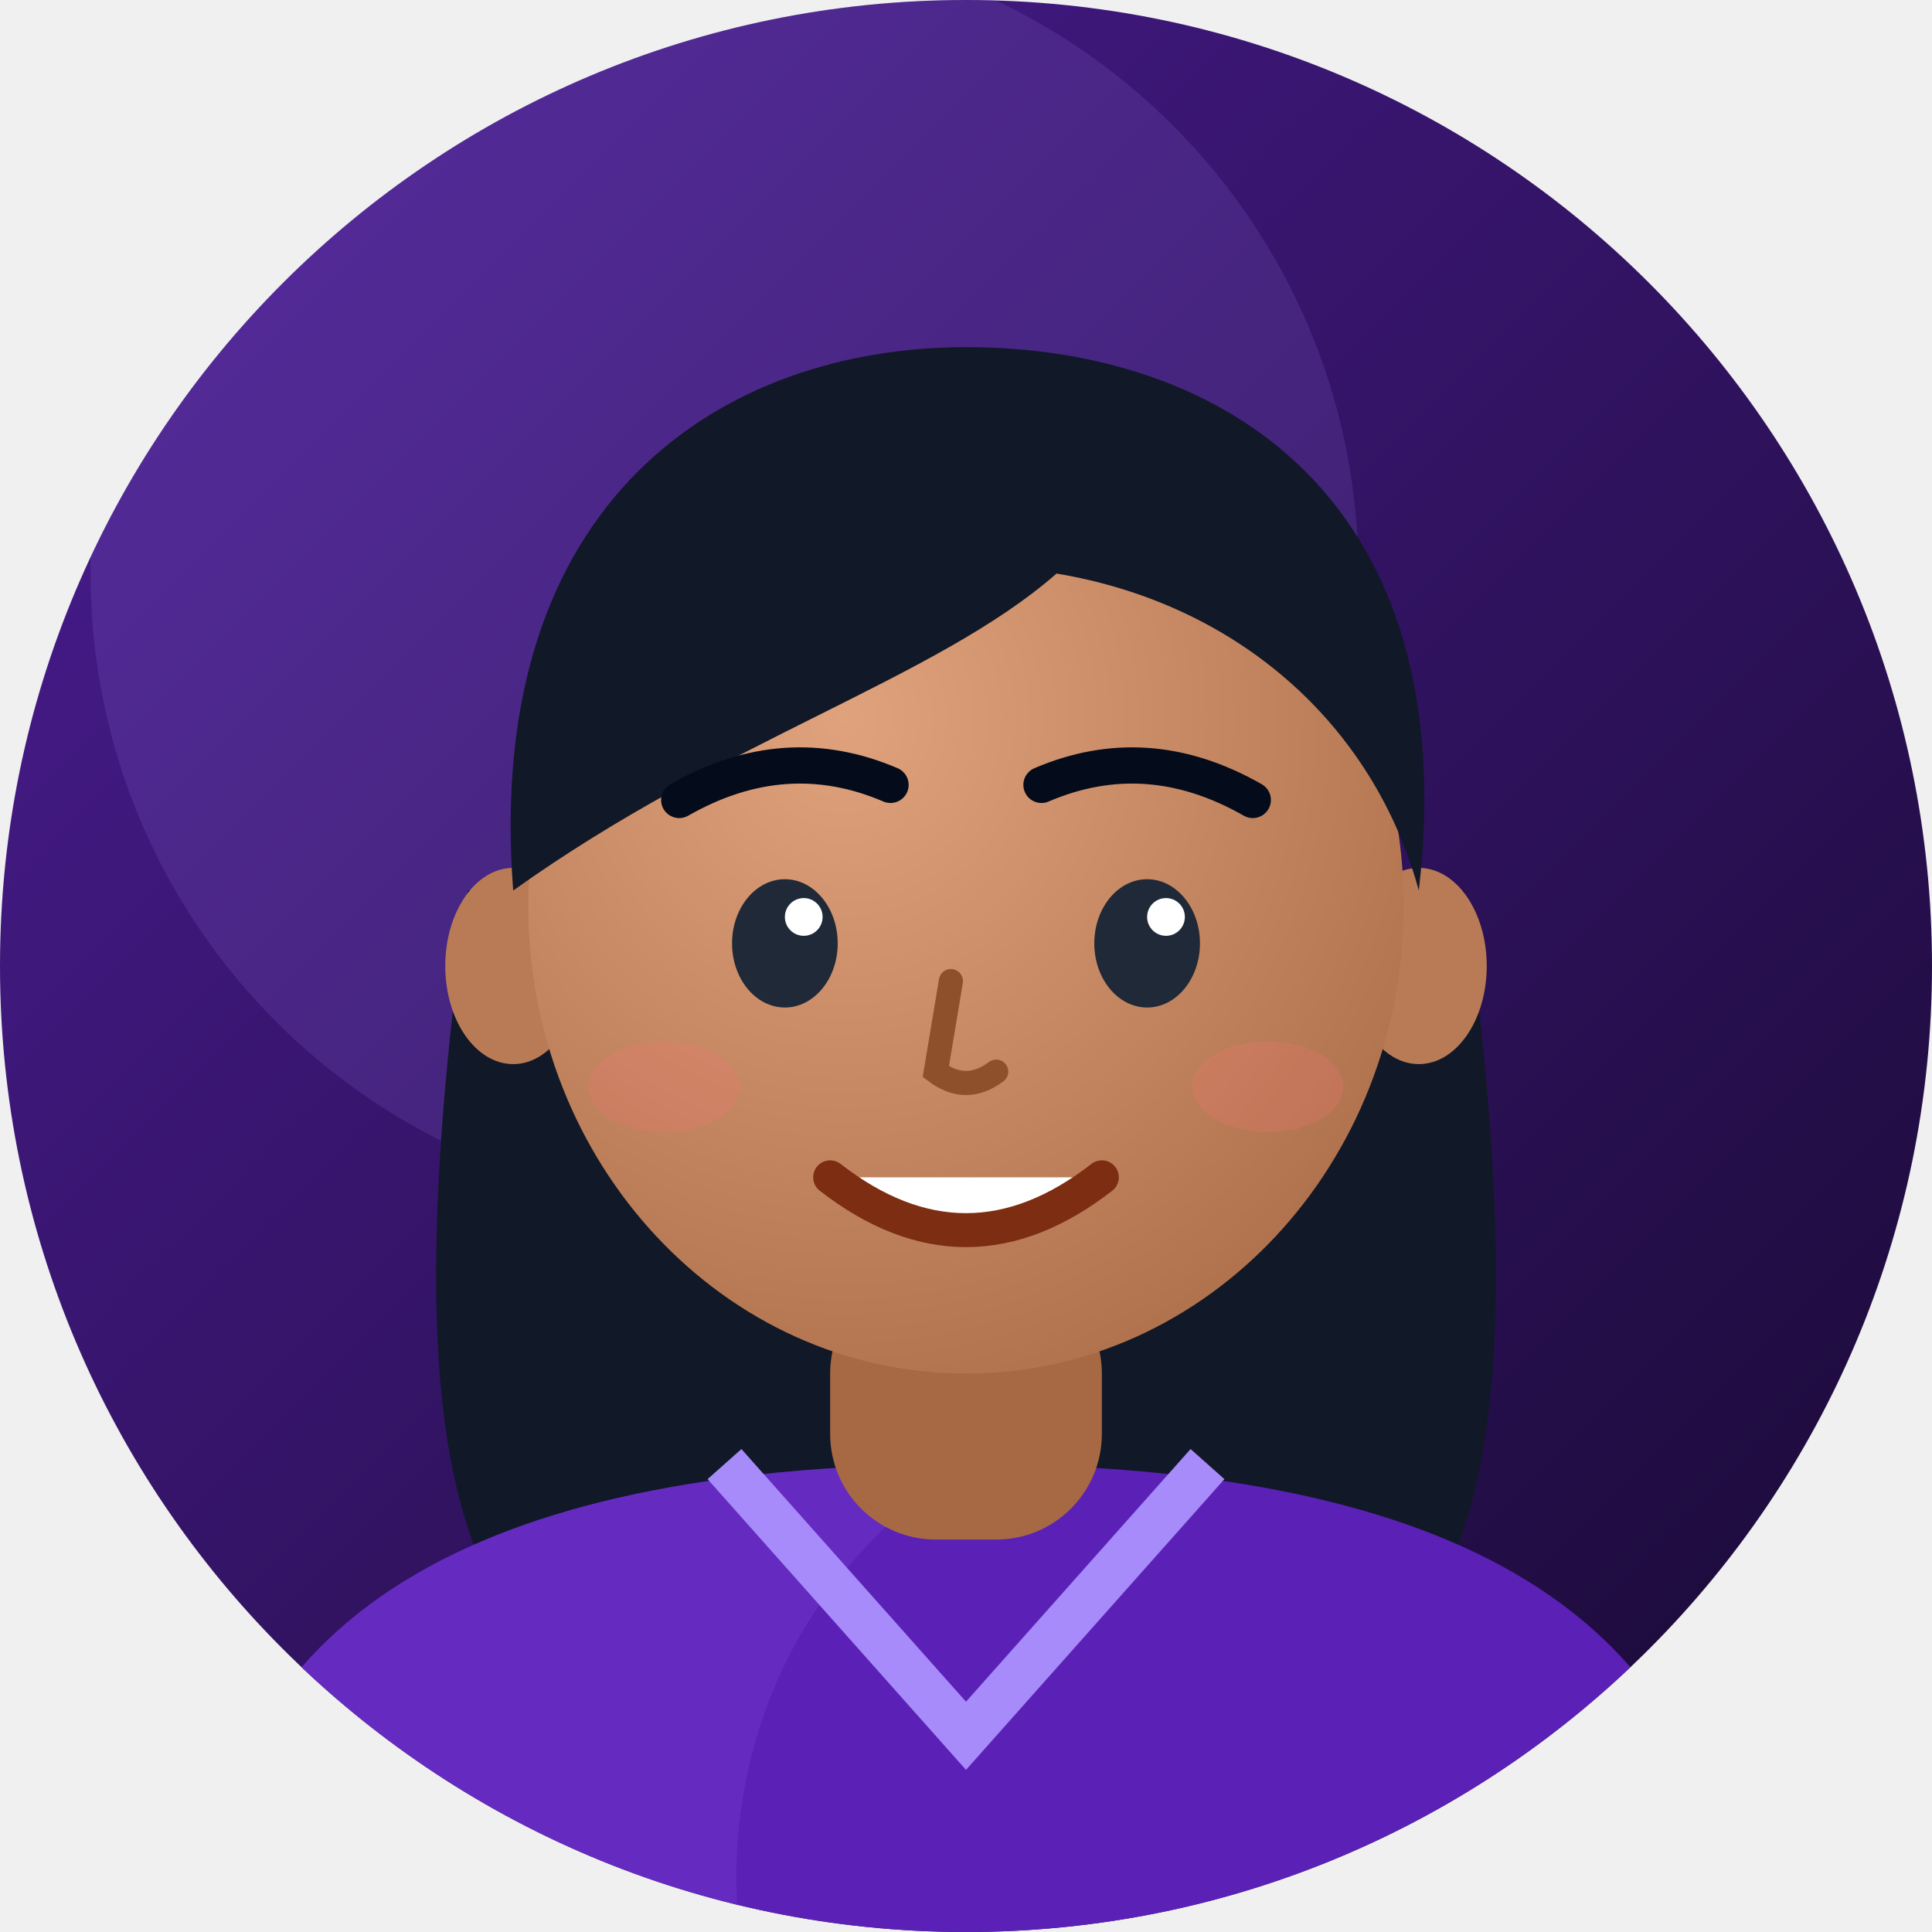
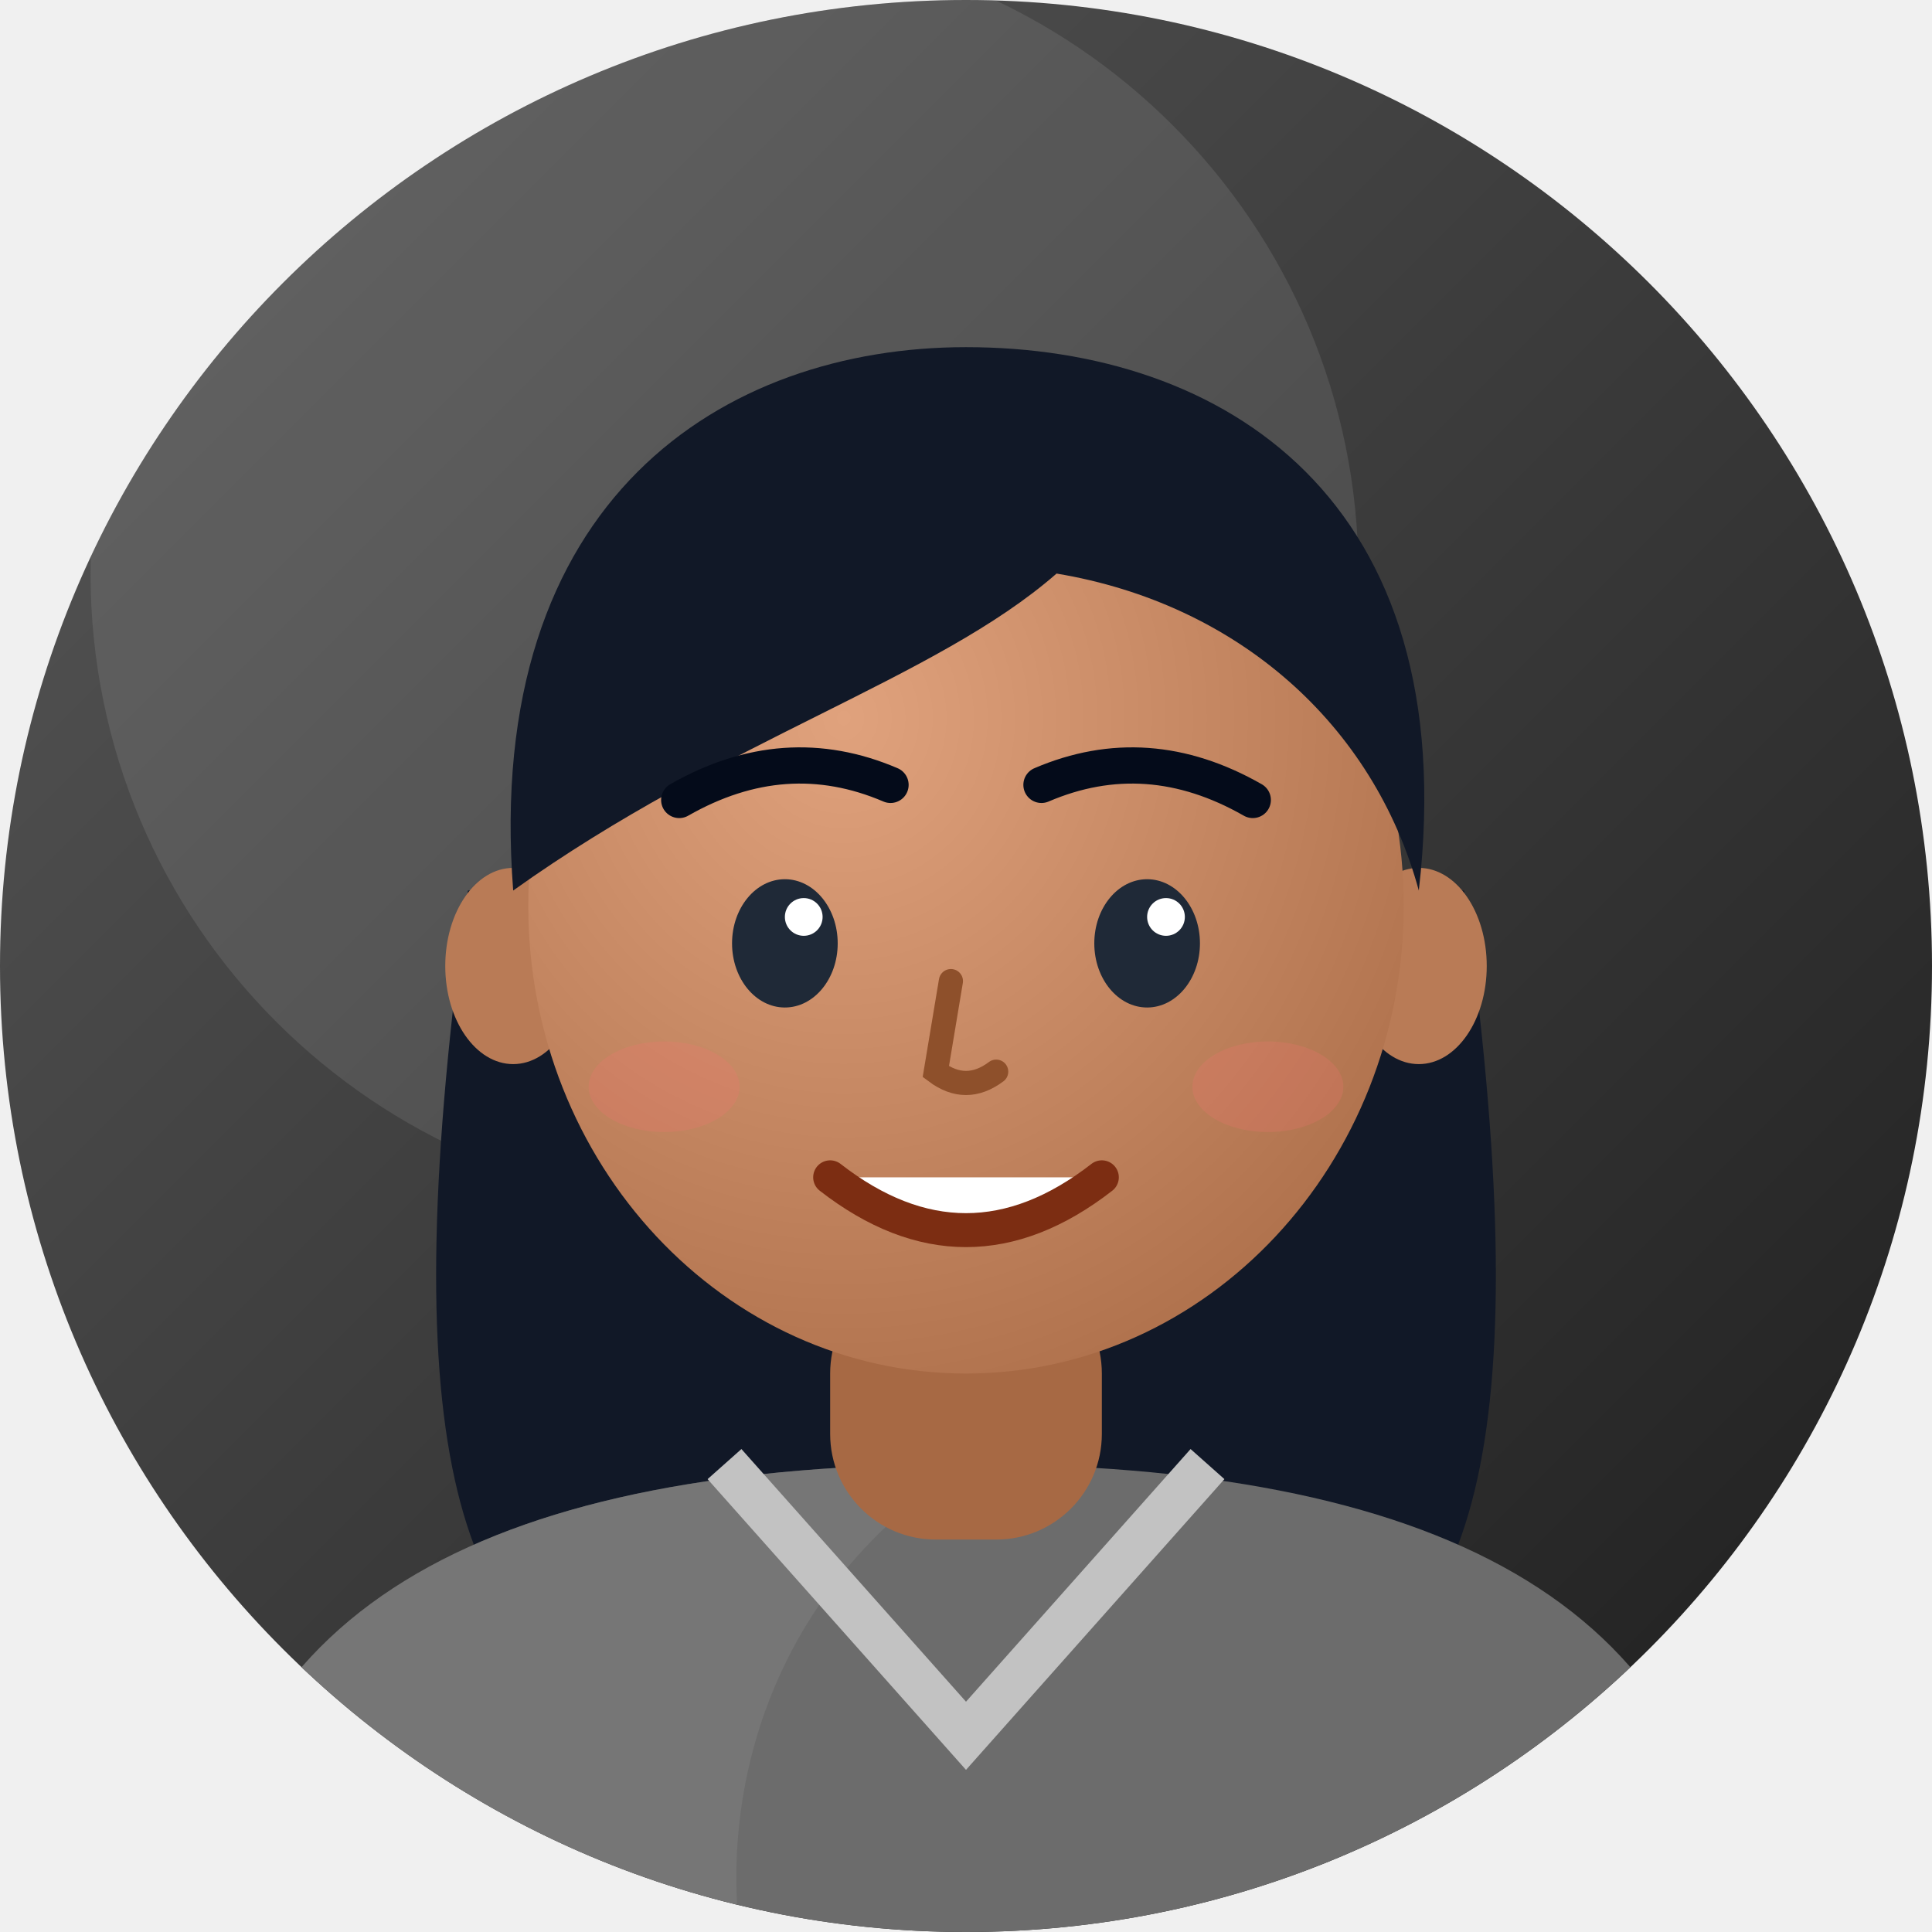
<svg xmlns="http://www.w3.org/2000/svg" viewBox="0 0 256 256" width="256" height="256" role="img" aria-label="jimi_hendrix">
  <defs>
    <linearGradient id="g-jimi_hendrix" x1="0" y1="0" x2="1" y2="1">
-       <stop offset="0" stop-color="#4c1d95" />
-       <stop offset="1" stop-color="#170930" />
+       <stop offset="0" stop-color="#595959" />
+       <stop offset="1" stop-color="#1c1c1c" />
    </linearGradient>
    <radialGradient id="f-jimi_hendrix" cx=".36" cy=".3" r=".8">
      <stop offset="0" stop-color="#e0a27d" />
      <stop offset="1" stop-color="#ad6f4a" />
    </radialGradient>
    <clipPath id="c-jimi_hendrix">
      <circle cx="128" cy="128" r="128" />
    </clipPath>
  </defs>
  <g clip-path="url(#c-jimi_hendrix)">
    <rect width="256" height="256" fill="url(#g-jimi_hendrix)" />
-     <circle cx="96" cy="76" r="84" fill="#a78bfa" opacity=".14" />
+     <circle cx="96" cy="76" r="84" fill="#c2c2c2" opacity=".14" />
    <path d="M62 118 C52 190 60 218 84 226 L172 226 C196 218 204 190 194 118 Z" fill="#111827" />
-     <path d="M26 256 C30 212 66 194 128 194 C190 194 226 212 230 256 Z" fill="#5b21b6" />
-     <path d="M26 256 C30 212 66 194 128 194 C100 212 96 240 98 256 Z" fill="#6f35ca" opacity=".5" />
-     <path d="M96 194 L128 230 L160 194" stroke="#a78bfa" stroke-width="6" fill="none" />
+     <path d="M26 256 C30 212 66 194 128 194 C190 194 226 212 230 256 Z" fill="#6c6c6c" />
+     <path d="M26 256 C30 212 66 194 128 194 C100 212 96 240 98 256 Z" fill="#808080" opacity=".5" />
+     <path d="M96 194 L128 230 L160 194" stroke="#c2c2c2" stroke-width="6" fill="none" />
    <rect x="110" y="168" width="36" height="36" rx="14" fill="#a76944" />
    <ellipse cx="68" cy="128" rx="9" ry="13" fill="#b97b56" />
    <ellipse cx="188" cy="128" rx="9" ry="13" fill="#b97b56" />
    <ellipse cx="128" cy="120" rx="58" ry="62" fill="url(#f-jimi_hendrix)" />
    <path d="M68 118 C64 66 96 46 128 46 C162 46 194 66 188 118 C182 96 164 80 140 76 C124 90 96 98 68 118 Z" fill="#111827" />
    <g stroke="#040b1a" stroke-width="4.8" stroke-linecap="round" fill="none">
      <path d="M90 106 Q104 98 118 104" />
      <path d="M138 104 Q152 98 166 106" />
    </g>
    <g fill="#1f2937">
      <ellipse cx="104" cy="125" rx="7" ry="8.5" />
      <ellipse cx="152" cy="125" rx="7" ry="8.5" />
    </g>
    <g fill="#fff">
      <circle cx="106.5" cy="121.5" r="2.5" />
      <circle cx="154.5" cy="121.5" r="2.5" />
    </g>
    <ellipse cx="88" cy="144" rx="10" ry="6" fill="#f87171" opacity=".22" />
    <ellipse cx="168" cy="144" rx="10" ry="6" fill="#f87171" opacity=".22" />
    <path d="M126 130 L124 142 Q128 145 132 142" stroke="#8e502b" stroke-width="3.2" fill="none" stroke-linecap="round" />
    <path d="M110 156 Q128 170 146 156" stroke="#7c2d12" stroke-width="4.5" fill="#fff" stroke-linecap="round" stroke-linejoin="round" />
  </g>
</svg>
